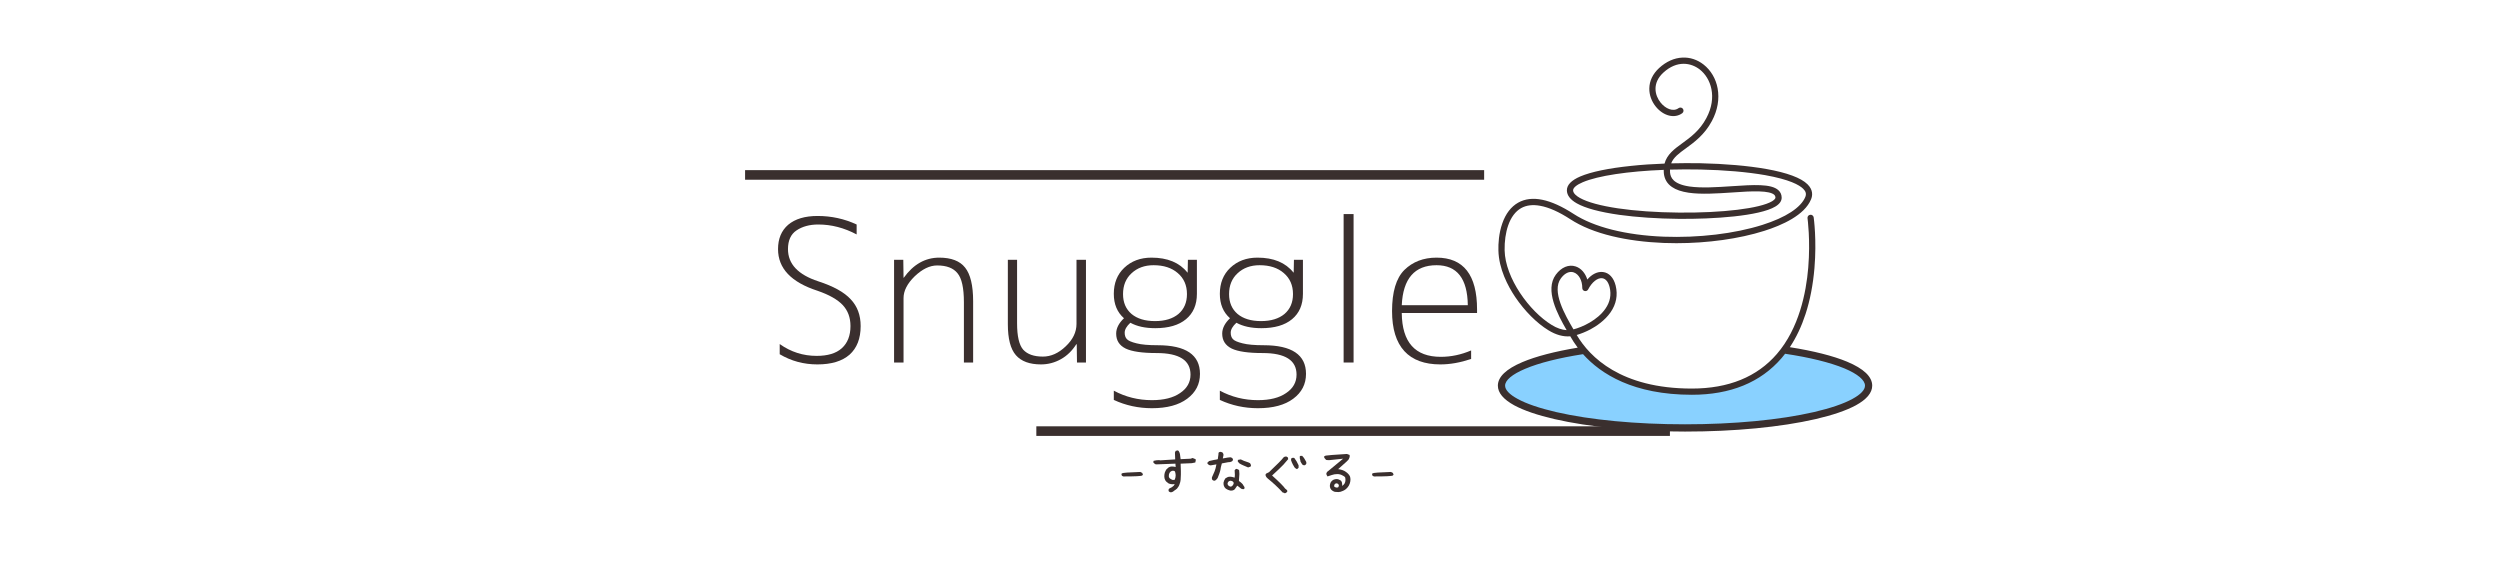
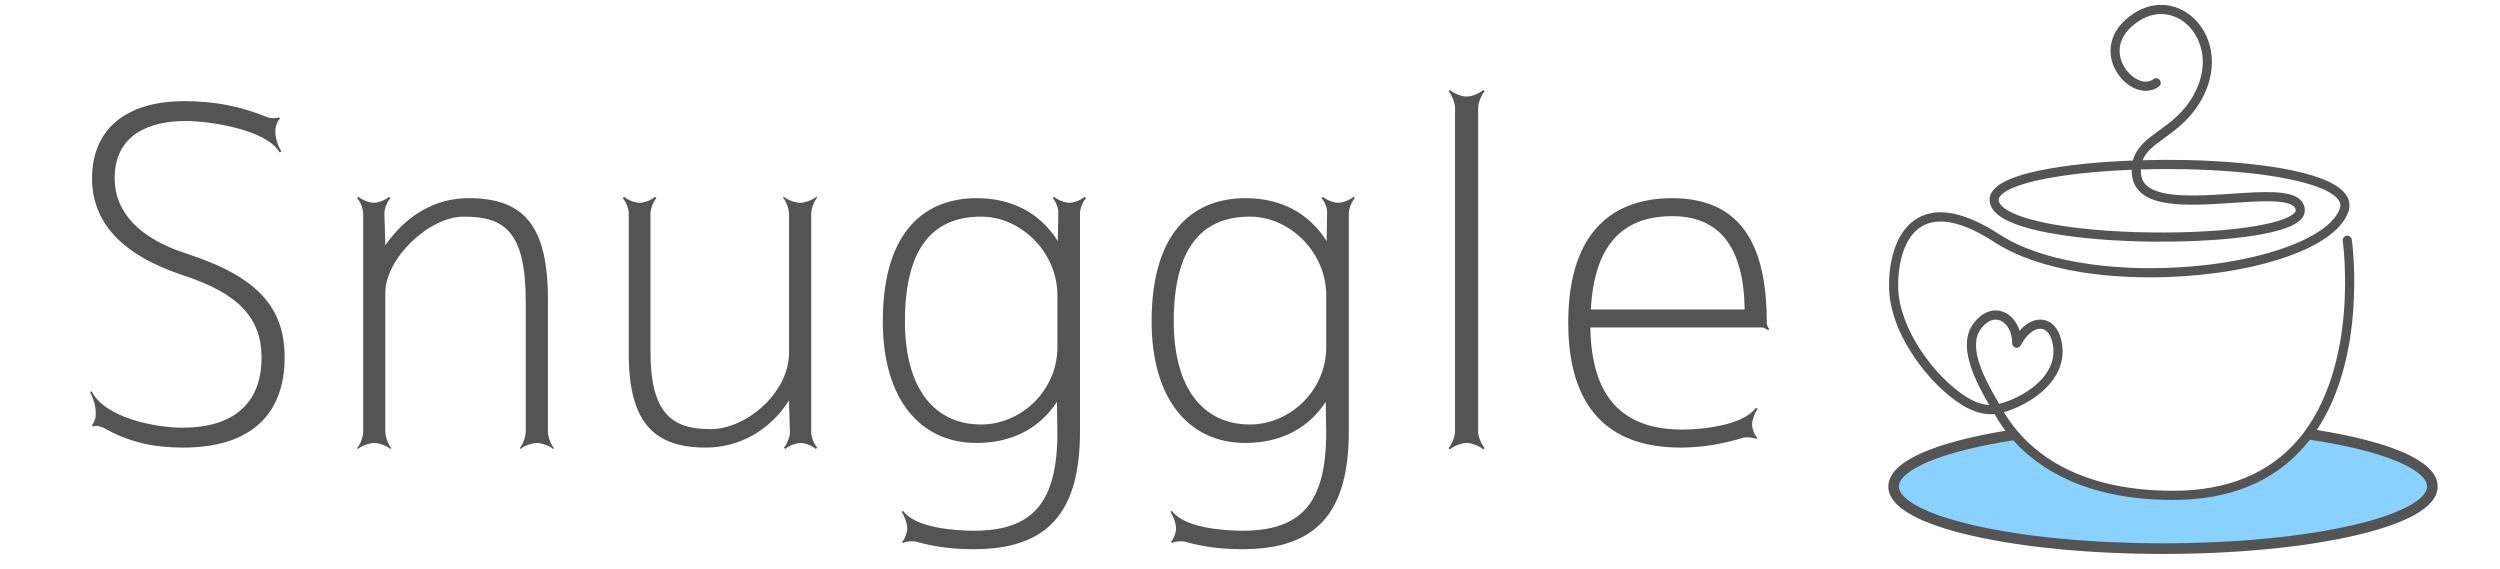
<svg xmlns="http://www.w3.org/2000/svg" width="220" zoomAndPan="magnify" viewBox="0 0 165 37.5" height="50" preserveAspectRatio="xMidYMid meet" version="1.0">
  <defs>
    <g />
    <clipPath id="id1">
-       <path d="M 99 23 L 123.566 23 L 123.566 28.48 L 99 28.48 Z M 99 23 " clip-rule="nonzero" />
+       <path d="M 124.625 28 L 160.891 28 L 160.891 36.559 L 124.625 36.559 Z M 124.625 28 " clip-rule="nonzero" />
    </clipPath>
    <clipPath id="id2">
-       <path d="M 98.859 3.777 L 123.566 3.777 L 123.566 28.48 L 98.859 28.48 Z M 98.859 3.777 " clip-rule="nonzero" />
+       <path d="M 124.625 0.289 L 160.891 0.289 L 160.891 36.559 L 124.625 36.559 Z M 124.625 0.289 " clip-rule="nonzero" />
    </clipPath>
  </defs>
-   <path stroke-linecap="butt" transform="matrix(0.634739, -0.000000000000000081, 0.000000000000000081, 0.633451, 49.17551, 11.54506)" fill="none" stroke-linejoin="miter" d="M 0 0.003 L 76.847 0.003 " stroke="#3a2f2e" stroke-width="1" stroke-opacity="1" stroke-miterlimit="4" />
-   <g clip-path="url(#id1)">
-     <path fill="#89d1ff" d="M 118.656 27.656 C 116.602 28.023 114.02 28.246 111.211 28.246 C 104.523 28.246 99.098 26.996 99.098 25.453 C 99.098 24.48 101.258 23.625 104.535 23.125 C 105.742 24.535 107.914 25.852 111.664 25.852 C 114.68 25.852 116.57 24.688 117.746 23.102 C 121.102 23.598 123.328 24.465 123.328 25.453 C 123.328 26.348 121.5 27.145 118.656 27.656 Z M 118.656 27.656 " fill-opacity="1" fill-rule="nonzero" />
-   </g>
-   <g clip-path="url(#id2)">
-     <path fill="#3a2f2e" d="M 121.906 23.871 C 120.988 23.488 119.688 23.16 118.129 22.914 C 118.555 22.273 118.902 21.539 119.168 20.723 C 119.465 19.812 119.66 18.793 119.754 17.695 C 119.91 15.836 119.711 14.41 119.703 14.348 C 119.688 14.238 119.582 14.156 119.469 14.176 C 119.355 14.191 119.277 14.297 119.297 14.41 C 119.297 14.422 119.496 15.848 119.344 17.664 C 119.207 19.328 118.734 21.672 117.273 23.363 C 115.969 24.875 114.082 25.645 111.664 25.645 C 106.965 25.645 104.922 23.551 104.078 22.133 C 104.07 22.125 104.066 22.117 104.062 22.109 C 104.344 22.027 104.664 21.898 104.961 21.742 C 105.363 21.527 105.918 21.156 106.297 20.613 C 106.676 20.066 106.785 19.473 106.633 18.848 C 106.504 18.328 106.199 18 105.797 17.953 C 105.438 17.91 105.066 18.094 104.762 18.449 C 104.633 18.031 104.359 17.707 103.996 17.586 C 103.539 17.434 103.047 17.637 102.684 18.129 C 101.941 19.141 102.789 20.734 103.398 21.789 C 103.09 21.773 102.75 21.656 102.41 21.445 C 100.941 20.547 99.344 18.352 99.305 16.52 C 99.293 15.93 99.375 15.348 99.539 14.879 C 99.727 14.336 100.02 13.949 100.398 13.734 C 100.742 13.543 101.164 13.492 101.648 13.582 C 102.223 13.684 102.895 13.984 103.641 14.469 C 104.371 14.945 105.301 15.324 106.41 15.59 C 107.43 15.836 108.566 15.984 109.793 16.035 C 110.074 16.043 110.359 16.051 110.641 16.051 C 112.707 16.051 114.781 15.762 116.438 15.238 C 117.613 14.867 119.105 14.203 119.531 13.152 C 119.633 12.906 119.672 12.535 119.297 12.164 C 118.867 11.738 117.949 11.398 116.57 11.152 C 115.367 10.941 113.863 10.809 112.219 10.773 C 111.578 10.762 110.934 10.766 110.297 10.781 C 110.453 10.383 110.816 10.117 111.27 9.789 C 111.816 9.391 112.5 8.895 112.984 7.988 C 113.363 7.281 113.492 6.535 113.363 5.832 C 113.246 5.191 112.914 4.633 112.434 4.258 C 112.023 3.938 111.539 3.777 111.039 3.801 C 110.5 3.824 109.969 4.062 109.504 4.488 C 109.086 4.875 108.859 5.34 108.855 5.84 C 108.848 6.262 109 6.688 109.285 7.039 C 109.789 7.66 110.523 7.84 111.027 7.473 C 111.117 7.406 111.141 7.277 111.074 7.184 C 111.008 7.09 110.879 7.07 110.785 7.137 C 110.418 7.406 109.914 7.16 109.605 6.777 C 109.215 6.297 109.027 5.488 109.781 4.793 C 110.688 3.961 111.613 4.141 112.184 4.586 C 112.914 5.156 113.363 6.406 112.621 7.793 C 112.184 8.617 111.57 9.062 111.031 9.453 C 110.516 9.828 110.02 10.188 109.859 10.797 C 109.086 10.824 108.336 10.875 107.648 10.949 C 106.164 11.102 105.008 11.344 104.301 11.645 C 103.711 11.898 103.41 12.207 103.414 12.566 C 103.418 12.891 103.641 13.18 104.07 13.422 C 104.637 13.742 105.582 13.996 106.875 14.18 C 108.023 14.34 109.383 14.43 110.805 14.445 C 113.082 14.465 116.113 14.266 117.172 13.633 C 117.453 13.465 117.594 13.266 117.59 13.039 C 117.586 12.844 117.516 12.68 117.375 12.555 C 116.906 12.117 115.703 12.195 114.309 12.289 C 113.32 12.355 112.301 12.422 111.508 12.309 C 110.418 12.148 110.254 11.707 110.223 11.387 C 110.219 11.32 110.215 11.258 110.219 11.195 C 110.863 11.176 111.535 11.176 112.211 11.188 C 113.836 11.223 115.316 11.352 116.5 11.559 C 118.113 11.848 118.754 12.207 119.012 12.461 C 119.188 12.633 119.23 12.801 119.152 12.996 C 118.867 13.699 117.859 14.355 116.316 14.844 C 114.477 15.426 112.105 15.707 109.812 15.621 C 107.312 15.523 105.199 14.992 103.863 14.121 C 102.328 13.125 101.098 12.871 100.199 13.375 C 99.73 13.641 99.375 14.102 99.152 14.742 C 98.922 15.398 98.883 16.074 98.895 16.527 C 98.922 17.746 99.516 18.875 100.008 19.609 C 100.629 20.527 101.426 21.328 102.195 21.797 C 102.688 22.102 103.184 22.238 103.637 22.195 C 103.77 22.426 103.93 22.684 104.129 22.945 C 102.629 23.195 101.371 23.52 100.48 23.898 C 99.406 24.352 98.859 24.875 98.859 25.453 C 98.859 25.922 99.223 26.359 99.938 26.75 C 100.566 27.09 101.461 27.398 102.594 27.66 C 104.898 28.191 107.961 28.484 111.215 28.484 C 114.465 28.484 117.527 28.191 119.832 27.66 C 120.965 27.398 121.859 27.09 122.488 26.75 C 123.203 26.359 123.566 25.922 123.566 25.453 C 123.566 24.863 123.008 24.332 121.906 23.871 Z M 110.348 12.34 C 110.617 12.527 110.977 12.648 111.449 12.719 C 112.285 12.84 113.328 12.77 114.336 12.703 C 114.988 12.656 115.605 12.617 116.109 12.633 C 116.621 12.648 116.953 12.723 117.098 12.855 C 117.152 12.906 117.176 12.965 117.18 13.043 C 117.18 13.109 117.098 13.195 116.961 13.281 C 116.164 13.758 113.691 14.059 110.809 14.031 C 107.785 14.004 105.281 13.633 104.27 13.062 C 104.07 12.949 103.828 12.77 103.824 12.562 C 103.824 12.395 104.055 12.199 104.461 12.027 C 105.461 11.598 107.465 11.301 109.805 11.211 C 109.805 11.277 109.809 11.348 109.812 11.422 C 109.848 11.809 110.027 12.121 110.348 12.34 Z M 103.016 18.375 C 103.219 18.098 103.457 17.949 103.691 17.949 C 103.75 17.949 103.809 17.957 103.863 17.977 C 104.203 18.09 104.434 18.516 104.43 19.008 C 104.43 19.102 104.492 19.188 104.586 19.207 C 104.676 19.23 104.773 19.188 104.816 19.105 C 105.07 18.617 105.438 18.324 105.746 18.363 C 105.973 18.391 106.145 18.598 106.234 18.949 C 106.359 19.453 106.266 19.934 105.957 20.375 C 105.438 21.129 104.43 21.594 103.848 21.738 C 103.285 20.777 102.395 19.223 103.016 18.375 Z M 122.262 26.328 C 121.672 26.652 120.816 26.941 119.727 27.195 C 117.453 27.719 114.43 28.004 111.211 28.004 C 107.992 28.004 104.969 27.719 102.699 27.195 C 101.609 26.941 100.754 26.652 100.164 26.328 C 99.621 26.035 99.336 25.73 99.336 25.453 C 99.336 25.094 99.809 24.699 100.664 24.34 C 101.574 23.953 102.895 23.621 104.48 23.375 C 105.656 24.688 107.809 26.055 111.664 26.055 C 114.207 26.055 116.199 25.242 117.586 23.633 C 117.664 23.539 117.742 23.445 117.816 23.348 C 119.441 23.59 120.793 23.926 121.727 24.312 C 122.605 24.68 123.09 25.086 123.09 25.453 C 123.09 25.73 122.805 26.035 122.262 26.328 Z M 122.262 26.328 " fill-opacity="1" fill-rule="nonzero" />
-   </g>
-   <path stroke-linecap="butt" transform="matrix(0.637223, 0, 0, 0.633451, 68.39819, 28.4539)" fill="none" stroke-linejoin="miter" d="M 0 -0.001 L 65.623 -0.001 " stroke="#3a2f2e" stroke-width="1" stroke-opacity="1" stroke-miterlimit="4" />
-   <g fill="#3a2f2e" fill-opacity="1">
-     <g transform="translate(50.52243, 23.92597)">
+   <g fill="#545454" fill-opacity="1">
+     <g transform="translate(4.152821, 29.2352)">
      <g>
-         <path d="M 3.438 -9.672 C 4.352 -9.672 5.211 -9.484 6.016 -9.109 L 6.016 -8.453 C 5.191 -8.891 4.348 -9.109 3.484 -9.109 C 2.91 -9.109 2.43 -8.977 2.047 -8.719 C 1.672 -8.469 1.484 -8.055 1.484 -7.484 C 1.484 -6.504 2.148 -5.797 3.484 -5.359 C 4.484 -5.035 5.195 -4.641 5.625 -4.172 C 6.062 -3.711 6.281 -3.125 6.281 -2.406 C 6.281 -1.582 6.035 -0.953 5.547 -0.516 C 5.055 -0.086 4.348 0.125 3.422 0.125 C 2.523 0.125 1.695 -0.098 0.938 -0.547 L 0.938 -1.219 C 1.676 -0.695 2.488 -0.438 3.375 -0.438 C 4.102 -0.438 4.656 -0.602 5.031 -0.938 C 5.414 -1.281 5.609 -1.77 5.609 -2.406 C 5.609 -2.969 5.438 -3.43 5.094 -3.797 C 4.75 -4.16 4.195 -4.473 3.438 -4.734 C 1.695 -5.297 0.828 -6.211 0.828 -7.484 C 0.828 -8.172 1.051 -8.707 1.5 -9.094 C 1.957 -9.477 2.602 -9.672 3.438 -9.672 Z M 3.438 -9.672 " />
+         <path d="M 8.02 -22.559 C 4.117 -22.559 1.922 -20.668 1.922 -17.469 C 1.922 -14.543 3.902 -12.379 8.02 -11.035 C 11.613 -9.848 13.109 -8.23 13.109 -5.641 C 13.109 -2.621 11.281 -1.008 7.867 -1.008 C 6.129 -1.008 2.773 -1.645 1.891 -3.414 L 1.797 -3.352 C 1.949 -3.047 2.164 -2.5 2.164 -2.074 L 2.164 -1.797 C 2.164 -1.617 2.012 -1.25 1.922 -1.188 L 1.98 -1.066 C 2.012 -1.098 2.105 -1.129 2.164 -1.129 C 2.316 -1.129 2.531 -1.066 2.621 -1.035 C 4.27 -0.09 5.852 0.305 7.957 0.305 C 12.285 0.305 14.633 -1.797 14.633 -5.641 C 14.633 -8.934 12.863 -10.977 8.141 -12.5 C 5.031 -13.504 3.414 -15.242 3.414 -17.469 C 3.414 -20.395 5.762 -21.25 8.109 -21.25 C 9.633 -21.25 13.445 -20.699 14.297 -19.176 L 14.418 -19.238 C 14.238 -19.512 14.023 -20.059 14.023 -20.488 L 14.023 -20.668 C 14.023 -20.883 14.176 -21.309 14.328 -21.402 L 14.266 -21.492 C 14.207 -21.461 14.055 -21.434 13.902 -21.434 C 13.75 -21.434 13.598 -21.461 13.504 -21.492 C 11.738 -22.223 10 -22.559 8.02 -22.559 Z M 8.02 -22.559 " />
      </g>
    </g>
  </g>
-   <g fill="#3a2f2e" fill-opacity="1">
-     <g transform="translate(57.99267, 23.92597)">
+   <g fill="#545454" fill-opacity="1">
+     <g transform="translate(21.59001, 29.2352)">
      <g>
-         <path d="M 1.625 -6.781 L 1.641 -5.594 L 1.656 -5.594 C 2.289 -6.477 3.07 -6.922 4 -6.922 C 4.789 -6.922 5.359 -6.703 5.703 -6.266 C 6.055 -5.828 6.234 -5.086 6.234 -4.047 L 6.234 0 L 5.625 0 L 5.625 -3.984 C 5.625 -4.922 5.484 -5.555 5.203 -5.891 C 4.93 -6.234 4.484 -6.406 3.859 -6.406 C 3.367 -6.406 2.875 -6.164 2.375 -5.688 C 1.883 -5.207 1.641 -4.727 1.641 -4.25 L 1.641 0 L 1.016 0 L 1.016 -6.781 Z M 1.625 -6.781 " />
+         <path d="M 3.078 -15.852 C 2.742 -15.852 2.258 -16.066 2.074 -16.25 L 1.98 -16.156 C 2.164 -15.977 2.379 -15.488 2.379 -15.152 L 2.379 -0.73 C 2.379 -0.395 2.164 0.152 1.98 0.336 L 2.043 0.395 C 2.227 0.215 2.773 0 3.109 0 C 3.445 0 3.992 0.215 4.176 0.395 L 4.238 0.336 C 4.055 0.152 3.84 -0.395 3.84 -0.73 L 3.84 -9.906 C 3.84 -12.164 6.707 -14.938 9.023 -14.938 C 11.738 -14.938 13.109 -13.934 13.109 -9.297 L 13.109 -0.73 C 13.109 -0.395 12.895 0.152 12.711 0.336 L 12.773 0.395 C 12.957 0.215 13.504 0 13.84 0 C 14.176 0 14.727 0.215 14.906 0.395 L 14.969 0.336 C 14.785 0.152 14.574 -0.395 14.574 -0.73 L 14.574 -9.449 C 14.574 -14.391 12.957 -16.156 9.328 -16.156 C 7.195 -16.156 5.273 -15.09 3.84 -13.047 L 3.781 -15.152 C 3.781 -15.488 3.992 -15.977 4.176 -16.156 L 4.086 -16.25 C 3.902 -16.066 3.414 -15.852 3.078 -15.852 Z M 3.078 -15.852 " />
      </g>
    </g>
  </g>
-   <g fill="#3a2f2e" fill-opacity="1">
-     <g transform="translate(65.56494, 23.92597)">
+   <g fill="#545454" fill-opacity="1">
+     <g transform="translate(39.27108, 29.2352)">
      <g>
-         <path d="M 5.484 -6.781 L 6.109 -6.781 L 6.109 0 L 5.516 0 L 5.5 -1.203 L 5.469 -1.203 C 5.195 -0.773 4.859 -0.445 4.453 -0.219 C 4.047 0.008 3.609 0.125 3.141 0.125 C 2.391 0.125 1.836 -0.078 1.484 -0.484 C 1.129 -0.891 0.953 -1.57 0.953 -2.531 L 0.953 -6.781 L 1.562 -6.781 L 1.562 -2.594 C 1.562 -1.738 1.695 -1.156 1.969 -0.844 C 2.25 -0.539 2.68 -0.391 3.266 -0.391 C 3.797 -0.391 4.297 -0.613 4.766 -1.062 C 5.242 -1.508 5.484 -2.004 5.484 -2.547 Z M 5.484 -6.781 " />
+         <path d="M 12.805 -5.945 C 12.805 -3.352 10.031 -0.914 7.621 -0.914 C 5.152 -0.914 3.66 -1.859 3.66 -6.035 L 3.66 -15.152 C 3.66 -15.488 3.871 -15.977 4.055 -16.156 L 3.965 -16.25 C 3.781 -16.066 3.293 -15.852 2.957 -15.852 C 2.59 -15.852 2.105 -16.066 1.922 -16.25 L 1.828 -16.156 C 2.012 -15.977 2.227 -15.488 2.227 -15.152 L 2.227 -5.883 C 2.227 -1.34 3.902 0.305 7.316 0.305 C 9.48 0.305 11.523 -0.793 12.805 -2.805 L 12.863 -0.703 C 12.863 -0.367 12.652 0.121 12.469 0.305 L 12.559 0.395 C 12.742 0.215 13.23 0 13.566 0 C 13.902 0 14.391 0.215 14.574 0.395 L 14.664 0.305 C 14.48 0.121 14.266 -0.367 14.266 -0.703 L 14.266 -15.121 C 14.266 -15.457 14.48 -16.004 14.664 -16.188 L 14.602 -16.25 C 14.418 -16.066 13.871 -15.852 13.535 -15.852 C 13.199 -15.852 12.652 -16.066 12.469 -16.25 L 12.406 -16.188 C 12.59 -16.004 12.805 -15.457 12.805 -15.121 Z M 12.805 -5.945 " />
      </g>
    </g>
  </g>
-   <g fill="#3a2f2e" fill-opacity="1">
-     <g transform="translate(73.07345, 23.92597)">
+   <g fill="#545454" fill-opacity="1">
+     <g transform="translate(56.79973, 29.2352)">
      <g>
-         <path d="M 2.953 2.484 C 3.742 2.484 4.363 2.328 4.812 2.016 C 5.27 1.711 5.5 1.305 5.5 0.797 C 5.5 -0.148 4.754 -0.625 3.266 -0.625 C 2.316 -0.625 1.633 -0.723 1.219 -0.922 C 0.801 -1.129 0.594 -1.457 0.594 -1.906 C 0.594 -2.258 0.766 -2.598 1.109 -2.922 C 0.66 -3.316 0.438 -3.852 0.438 -4.531 C 0.438 -5.238 0.664 -5.812 1.125 -6.25 C 1.594 -6.695 2.191 -6.922 2.922 -6.922 C 3.984 -6.922 4.773 -6.594 5.297 -5.938 L 5.312 -5.938 L 5.328 -6.781 L 5.922 -6.781 L 5.922 -4.531 C 5.922 -3.812 5.68 -3.254 5.203 -2.859 C 4.723 -2.461 4.047 -2.266 3.172 -2.266 C 2.516 -2.266 1.969 -2.383 1.531 -2.625 C 1.281 -2.395 1.156 -2.176 1.156 -1.969 C 1.156 -1.789 1.203 -1.648 1.297 -1.547 C 1.391 -1.441 1.602 -1.348 1.938 -1.266 C 2.27 -1.18 2.734 -1.141 3.328 -1.141 C 5.191 -1.141 6.125 -0.508 6.125 0.75 C 6.125 1.426 5.844 1.973 5.281 2.391 C 4.727 2.805 3.953 3.016 2.953 3.016 C 2.055 3.016 1.219 2.832 0.438 2.469 L 0.438 1.859 C 1.207 2.273 2.047 2.484 2.953 2.484 Z M 1.047 -4.516 C 1.047 -3.961 1.234 -3.523 1.609 -3.203 C 1.984 -2.891 2.5 -2.734 3.156 -2.734 C 3.812 -2.734 4.328 -2.891 4.703 -3.203 C 5.078 -3.523 5.266 -3.961 5.266 -4.516 C 5.266 -5.098 5.062 -5.562 4.656 -5.906 C 4.258 -6.25 3.727 -6.422 3.062 -6.422 C 2.469 -6.422 1.984 -6.242 1.609 -5.891 C 1.234 -5.547 1.047 -5.086 1.047 -4.516 Z M 1.047 -4.516 " />
+         <path d="M 13.781 -15.852 C 13.445 -15.852 12.957 -16.066 12.773 -16.25 L 12.684 -16.156 C 12.863 -15.977 13.078 -15.488 13.047 -15.152 L 13.016 -13.324 C 11.859 -15.152 10.031 -16.156 7.652 -16.156 C 4.48 -16.156 1.465 -14.238 1.465 -8.02 C 1.465 -2.926 3.902 0 7.652 0 C 10 0 11.828 -0.977 12.957 -2.715 L 12.988 -0.703 C 12.988 3.934 11.371 5.793 7.469 5.793 C 6.25 5.793 3.598 5.609 2.805 4.48 L 2.715 4.543 C 2.867 4.785 3.078 5.273 3.078 5.641 L 3.078 5.672 C 3.078 5.914 2.895 6.402 2.742 6.523 L 2.805 6.617 C 2.895 6.523 3.172 6.492 3.383 6.492 C 3.508 6.492 3.598 6.492 3.688 6.523 C 4.879 6.859 6.098 7.012 7.469 7.012 C 12.316 7.012 14.48 4.633 14.48 -0.762 L 14.48 -15.152 C 14.48 -15.488 14.695 -15.977 14.879 -16.156 L 14.785 -16.25 C 14.602 -16.066 14.113 -15.852 13.781 -15.852 Z M 2.926 -8.02 C 2.926 -12.684 4.633 -14.938 7.957 -14.938 C 10.578 -14.938 12.988 -12.59 12.988 -9.754 L 12.988 -6.312 C 12.988 -3.445 10.578 -1.219 7.957 -1.219 C 4.848 -1.219 2.926 -3.629 2.926 -8.02 Z M 2.926 -8.02 " />
      </g>
    </g>
  </g>
-   <g fill="#3a2f2e" fill-opacity="1">
-     <g transform="translate(80.07178, 23.92597)">
+   <g fill="#545454" fill-opacity="1">
+     <g transform="translate(74.54176, 29.2352)">
      <g>
-         <path d="M 2.953 2.484 C 3.742 2.484 4.363 2.328 4.812 2.016 C 5.27 1.711 5.5 1.305 5.5 0.797 C 5.5 -0.148 4.754 -0.625 3.266 -0.625 C 2.316 -0.625 1.633 -0.723 1.219 -0.922 C 0.801 -1.129 0.594 -1.457 0.594 -1.906 C 0.594 -2.258 0.766 -2.598 1.109 -2.922 C 0.66 -3.316 0.438 -3.852 0.438 -4.531 C 0.438 -5.238 0.664 -5.812 1.125 -6.25 C 1.594 -6.695 2.191 -6.922 2.922 -6.922 C 3.984 -6.922 4.773 -6.594 5.297 -5.938 L 5.312 -5.938 L 5.328 -6.781 L 5.922 -6.781 L 5.922 -4.531 C 5.922 -3.812 5.68 -3.254 5.203 -2.859 C 4.723 -2.461 4.047 -2.266 3.172 -2.266 C 2.516 -2.266 1.969 -2.383 1.531 -2.625 C 1.281 -2.395 1.156 -2.176 1.156 -1.969 C 1.156 -1.789 1.203 -1.648 1.297 -1.547 C 1.391 -1.441 1.602 -1.348 1.938 -1.266 C 2.27 -1.18 2.734 -1.141 3.328 -1.141 C 5.191 -1.141 6.125 -0.508 6.125 0.75 C 6.125 1.426 5.844 1.973 5.281 2.391 C 4.727 2.805 3.953 3.016 2.953 3.016 C 2.055 3.016 1.219 2.832 0.438 2.469 L 0.438 1.859 C 1.207 2.273 2.047 2.484 2.953 2.484 Z M 1.047 -4.516 C 1.047 -3.961 1.234 -3.523 1.609 -3.203 C 1.984 -2.891 2.5 -2.734 3.156 -2.734 C 3.812 -2.734 4.328 -2.891 4.703 -3.203 C 5.078 -3.523 5.266 -3.961 5.266 -4.516 C 5.266 -5.098 5.062 -5.562 4.656 -5.906 C 4.258 -6.25 3.727 -6.422 3.062 -6.422 C 2.469 -6.422 1.984 -6.242 1.609 -5.891 C 1.234 -5.547 1.047 -5.086 1.047 -4.516 Z M 1.047 -4.516 " />
+         <path d="M 13.781 -15.852 C 13.445 -15.852 12.957 -16.066 12.773 -16.25 L 12.684 -16.156 C 12.863 -15.977 13.078 -15.488 13.047 -15.152 L 13.016 -13.324 C 11.859 -15.152 10.031 -16.156 7.652 -16.156 C 4.48 -16.156 1.465 -14.238 1.465 -8.02 C 1.465 -2.926 3.902 0 7.652 0 C 10 0 11.828 -0.977 12.957 -2.715 L 12.988 -0.703 C 12.988 3.934 11.371 5.793 7.469 5.793 C 6.25 5.793 3.598 5.609 2.805 4.48 L 2.715 4.543 C 2.867 4.785 3.078 5.273 3.078 5.641 L 3.078 5.672 C 3.078 5.914 2.895 6.402 2.742 6.523 L 2.805 6.617 C 2.895 6.523 3.172 6.492 3.383 6.492 C 3.508 6.492 3.598 6.492 3.688 6.523 C 4.879 6.859 6.098 7.012 7.469 7.012 C 12.316 7.012 14.48 4.633 14.48 -0.762 L 14.48 -15.152 C 14.48 -15.488 14.695 -15.977 14.879 -16.156 L 14.785 -16.25 C 14.602 -16.066 14.113 -15.852 13.781 -15.852 Z M 2.926 -8.02 C 2.926 -12.684 4.633 -14.938 7.957 -14.938 C 10.578 -14.938 12.988 -12.59 12.988 -9.754 L 12.988 -6.312 C 12.988 -3.445 10.578 -1.219 7.957 -1.219 C 4.848 -1.219 2.926 -3.629 2.926 -8.02 Z M 2.926 -8.02 " />
      </g>
    </g>
  </g>
-   <g fill="#3a2f2e" fill-opacity="1">
-     <g transform="translate(87.0701, 23.92597)">
+   <g fill="#545454" fill-opacity="1">
+     <g transform="translate(92.2838, 29.2352)">
      <g>
-         <path d="M 1.609 0 L 1.609 -9.797 L 2.266 -9.797 L 2.266 0 Z M 1.609 0 " />
+         <path d="M 4.512 0 C 4.879 0 5.426 0.242 5.609 0.426 L 5.699 0.336 C 5.52 0.152 5.273 -0.395 5.273 -0.762 L 5.273 -22.102 C 5.273 -22.469 5.52 -23.016 5.699 -23.199 L 5.609 -23.293 C 5.426 -23.109 4.879 -22.863 4.512 -22.863 C 4.145 -22.863 3.598 -23.109 3.414 -23.293 L 3.324 -23.199 C 3.508 -23.016 3.75 -22.469 3.75 -22.102 L 3.75 -0.762 C 3.75 -0.395 3.508 0.152 3.324 0.336 L 3.414 0.426 C 3.598 0.242 4.145 0 4.512 0 Z M 4.512 0 " />
      </g>
    </g>
  </g>
-   <g fill="#3a2f2e" fill-opacity="1">
-     <g transform="translate(91.31349, 23.92597)">
+   <g fill="#545454" fill-opacity="1">
+     <g transform="translate(102.1914, 29.2352)">
      <g>
-         <path d="M 1.203 -3.266 C 1.223 -1.336 2.082 -0.375 3.781 -0.375 C 4.457 -0.375 5.125 -0.516 5.781 -0.797 L 5.781 -0.234 C 5.07 0.004 4.395 0.125 3.75 0.125 C 2.707 0.125 1.914 -0.164 1.375 -0.75 C 0.832 -1.344 0.562 -2.223 0.562 -3.391 C 0.562 -4.66 0.832 -5.566 1.375 -6.109 C 1.926 -6.648 2.633 -6.922 3.5 -6.922 C 5.281 -6.922 6.172 -5.781 6.172 -3.5 L 6.172 -3.266 Z M 1.203 -3.781 L 5.562 -3.781 C 5.539 -5.539 4.852 -6.422 3.5 -6.422 C 2.051 -6.422 1.285 -5.539 1.203 -3.781 Z M 1.203 -3.781 " />
+         <path d="M 14.113 -7.621 C 14.238 -7.621 14.418 -7.5 14.512 -7.438 L 14.574 -7.531 C 14.512 -7.59 14.418 -7.773 14.418 -7.895 C 14.418 -12.254 13.262 -16.156 8.172 -16.156 C 4.602 -16.156 1.312 -14.297 1.312 -7.926 C 1.312 -2.438 3.871 0.305 8.719 0.305 C 10.121 0.305 11.402 0.09 12.836 -0.336 C 12.926 -0.367 13.016 -0.367 13.141 -0.367 C 13.352 -0.367 13.629 -0.336 13.719 -0.242 L 13.781 -0.367 C 13.629 -0.457 13.445 -0.945 13.445 -1.188 L 13.445 -1.219 C 13.445 -1.555 13.656 -2.012 13.809 -2.258 L 13.688 -2.316 C 12.863 -1.16 10.152 -0.883 8.84 -0.883 C 4.879 -0.883 2.836 -3.047 2.773 -7.621 Z M 2.805 -8.809 C 3.02 -12.957 4.816 -14.969 8.172 -14.969 C 11.281 -14.969 12.895 -12.957 12.957 -8.809 Z M 2.805 -8.809 " />
      </g>
    </g>
  </g>
-   <g fill="#3a2f2e" fill-opacity="1">
-     <g transform="translate(73.90303, 32.27368)">
-       <g>
-         <path d="M 0.141 -0.875 L 0.109 -0.984 L 0.141 -1.031 C 0.191 -1.07 0.598 -1.102 1.359 -1.125 L 1.484 -1.062 L 1.531 -0.953 L 1.484 -0.891 C 1.422 -0.848 1.004 -0.828 0.234 -0.828 Z M 0.141 -0.875 " />
-       </g>
-     </g>
+   <g clip-path="url(#id1)">
+     <path fill="#89d1ff" d="M 153.684 35.344 C 150.668 35.887 146.875 36.207 142.758 36.207 C 132.938 36.207 124.977 34.375 124.977 32.109 C 124.977 30.684 128.148 29.426 132.957 28.691 C 134.727 30.762 137.918 32.691 143.422 32.691 C 147.848 32.691 150.621 30.984 152.348 28.66 C 157.273 29.387 160.539 30.66 160.539 32.109 C 160.539 33.426 157.855 34.594 153.684 35.344 Z M 153.684 35.344 " fill-opacity="1" fill-rule="nonzero" />
  </g>
-   <g fill="#3a2f2e" fill-opacity="1">
-     <g transform="translate(75.93773, 32.27368)">
-       <g>
-         <path d="M 1.188 0.109 C 1.176 0.035 1.203 -0.016 1.266 -0.047 C 1.367 -0.086 1.457 -0.145 1.531 -0.219 L 1.594 -0.328 C 1.551 -0.316 1.508 -0.312 1.469 -0.312 C 1.375 -0.312 1.285 -0.328 1.203 -0.359 C 1.098 -0.422 1.02 -0.492 0.969 -0.578 C 0.926 -0.66 0.906 -0.742 0.906 -0.828 C 0.906 -0.91 0.914 -0.992 0.938 -1.078 C 0.969 -1.16 1.004 -1.234 1.047 -1.297 C 1.098 -1.348 1.145 -1.391 1.188 -1.422 C 1.238 -1.453 1.297 -1.473 1.359 -1.484 C 1.379 -1.484 1.406 -1.484 1.438 -1.484 C 1.5 -1.484 1.57 -1.473 1.656 -1.453 L 1.641 -1.672 C 0.891 -1.641 0.473 -1.625 0.391 -1.625 C 0.328 -1.625 0.273 -1.648 0.234 -1.703 L 0.188 -1.734 L 0.188 -1.828 L 0.203 -1.859 C 0.316 -1.891 0.438 -1.906 0.562 -1.906 L 0.641 -1.891 L 1.625 -1.953 L 1.609 -2.406 L 1.656 -2.516 L 1.781 -2.547 C 1.812 -2.547 1.836 -2.531 1.859 -2.5 C 1.898 -2.438 1.926 -2.375 1.938 -2.312 L 1.984 -1.969 L 2.641 -2 L 2.781 -2.047 L 2.844 -2.016 L 2.969 -1.969 L 2.984 -1.906 L 2.953 -1.75 L 2.719 -1.703 L 1.984 -1.672 L 2 -1.188 C 2 -1.133 2 -1.055 2 -0.953 C 2 -0.828 1.992 -0.711 1.984 -0.609 C 1.973 -0.504 1.953 -0.414 1.922 -0.344 C 1.891 -0.227 1.832 -0.125 1.75 -0.031 C 1.695 0.02 1.633 0.066 1.562 0.109 C 1.488 0.18 1.41 0.219 1.328 0.219 C 1.234 0.195 1.188 0.16 1.188 0.109 Z M 1.594 -0.609 C 1.633 -0.703 1.656 -0.797 1.656 -0.891 C 1.656 -0.961 1.645 -1.035 1.625 -1.109 C 1.613 -1.172 1.57 -1.203 1.5 -1.203 C 1.477 -1.203 1.453 -1.203 1.422 -1.203 C 1.273 -1.148 1.203 -1.031 1.203 -0.844 C 1.203 -0.738 1.289 -0.656 1.469 -0.594 Z M 1.594 -0.609 " />
-       </g>
-     </g>
-   </g>
-   <g fill="#3a2f2e" fill-opacity="1">
-     <g transform="translate(79.56452, 32.27368)">
-       <g>
-         <path d="M 0.641 -0.562 C 0.629 -0.551 0.613 -0.547 0.594 -0.547 C 0.508 -0.547 0.453 -0.582 0.422 -0.656 L 0.422 -0.766 C 0.461 -0.867 0.52 -1 0.594 -1.156 C 0.645 -1.281 0.688 -1.438 0.719 -1.625 C 0.613 -1.602 0.492 -1.582 0.359 -1.562 C 0.266 -1.551 0.188 -1.594 0.125 -1.688 L 0.109 -1.719 L 0.234 -1.844 C 0.336 -1.863 0.453 -1.891 0.578 -1.922 C 0.66 -1.93 0.738 -1.945 0.812 -1.969 L 0.828 -2.109 C 0.848 -2.223 0.859 -2.316 0.859 -2.391 C 0.891 -2.43 0.93 -2.453 0.984 -2.453 C 1.047 -2.441 1.094 -2.426 1.125 -2.406 C 1.164 -2.352 1.188 -2.301 1.188 -2.25 L 1.141 -2.016 C 1.398 -2.066 1.566 -2.094 1.641 -2.094 L 1.734 -2.062 C 1.773 -2.039 1.801 -2.004 1.812 -1.953 C 1.812 -1.891 1.781 -1.844 1.719 -1.812 C 1.664 -1.781 1.586 -1.766 1.484 -1.766 L 1.078 -1.688 C 1.023 -1.5 0.992 -1.359 0.984 -1.266 C 0.961 -1.172 0.938 -1.082 0.906 -1 C 0.852 -0.863 0.816 -0.77 0.797 -0.719 L 0.703 -0.609 Z M 2.812 -1.422 C 2.688 -1.473 2.578 -1.52 2.484 -1.562 C 2.391 -1.602 2.301 -1.648 2.219 -1.703 L 2.125 -1.828 L 2.141 -1.922 C 2.242 -1.941 2.305 -1.953 2.328 -1.953 L 2.531 -1.859 L 2.844 -1.75 L 2.938 -1.703 C 2.977 -1.648 3 -1.598 3 -1.547 C 3 -1.492 2.961 -1.461 2.891 -1.453 Z M 1.188 -0.422 C 1.207 -0.523 1.25 -0.617 1.312 -0.703 C 1.363 -0.734 1.41 -0.758 1.453 -0.781 C 1.492 -0.801 1.551 -0.812 1.625 -0.812 C 1.664 -0.812 1.707 -0.805 1.75 -0.797 L 1.922 -0.75 C 1.93 -0.801 1.938 -0.859 1.938 -0.922 C 1.938 -0.984 1.93 -1.086 1.922 -1.234 C 1.961 -1.297 2.008 -1.328 2.062 -1.328 C 2.07 -1.328 2.082 -1.32 2.094 -1.312 L 2.172 -1.281 L 2.219 -1.234 L 2.234 -1.016 C 2.234 -1.004 2.234 -0.988 2.234 -0.969 C 2.234 -0.883 2.223 -0.738 2.203 -0.531 C 2.367 -0.414 2.469 -0.316 2.5 -0.234 L 2.562 -0.141 C 2.57 -0.117 2.578 -0.098 2.578 -0.078 C 2.578 -0.023 2.547 0.004 2.484 0.016 L 2.359 -0.016 C 2.285 -0.078 2.211 -0.133 2.141 -0.188 L 2.094 -0.219 L 1.984 -0.062 C 1.93 0.051 1.828 0.109 1.672 0.109 C 1.535 0.086 1.414 0.035 1.312 -0.047 C 1.219 -0.141 1.176 -0.266 1.188 -0.422 Z M 1.859 -0.391 C 1.859 -0.422 1.844 -0.453 1.812 -0.484 C 1.781 -0.516 1.727 -0.535 1.656 -0.547 C 1.539 -0.535 1.473 -0.473 1.453 -0.359 C 1.453 -0.266 1.516 -0.195 1.641 -0.156 C 1.711 -0.156 1.77 -0.191 1.812 -0.266 C 1.844 -0.305 1.859 -0.348 1.859 -0.391 Z M 1.859 -0.391 " />
-       </g>
-     </g>
-   </g>
-   <g fill="#3a2f2e" fill-opacity="1">
-     <g transform="translate(83.1913, 32.27368)">
-       <g>
-         <path d="M 2.781 -1.594 C 2.738 -1.645 2.691 -1.719 2.641 -1.812 L 2.625 -1.922 C 2.602 -1.961 2.594 -2.016 2.594 -2.078 C 2.594 -2.109 2.594 -2.133 2.594 -2.156 C 2.613 -2.188 2.664 -2.195 2.75 -2.188 C 2.812 -2.125 2.859 -2.066 2.891 -2.016 L 3.016 -1.797 C 3.023 -1.766 3.031 -1.738 3.031 -1.719 C 3.031 -1.676 3.016 -1.641 2.984 -1.609 C 2.953 -1.578 2.914 -1.562 2.875 -1.562 Z M 1.547 0.25 L 1.469 0.234 C 1.176 -0.086 0.848 -0.395 0.484 -0.688 L 0.391 -0.781 C 0.359 -0.832 0.336 -0.883 0.328 -0.938 L 0.375 -1.016 C 0.445 -1.047 0.508 -1.078 0.562 -1.109 C 1.113 -1.629 1.43 -1.953 1.516 -2.078 C 1.566 -2.129 1.633 -2.148 1.719 -2.141 L 1.812 -2.078 L 1.828 -1.969 C 1.617 -1.707 1.414 -1.488 1.219 -1.312 C 1 -1.113 0.848 -0.973 0.766 -0.891 C 1.254 -0.453 1.539 -0.164 1.625 -0.031 L 1.703 0.031 L 1.766 0.094 L 1.766 0.188 C 1.703 0.25 1.645 0.281 1.594 0.281 Z M 2.25 -1.422 L 2.141 -1.609 C 2.086 -1.711 2.047 -1.812 2.016 -1.906 L 2.031 -2.016 C 2.07 -2.047 2.113 -2.062 2.156 -2.062 C 2.164 -2.062 2.191 -2.055 2.234 -2.047 C 2.348 -1.898 2.441 -1.738 2.516 -1.562 C 2.516 -1.539 2.516 -1.516 2.516 -1.484 C 2.516 -1.461 2.516 -1.438 2.516 -1.406 C 2.484 -1.363 2.445 -1.332 2.406 -1.312 C 2.352 -1.332 2.301 -1.367 2.25 -1.422 Z M 2.25 -1.422 " />
-       </g>
-     </g>
-   </g>
-   <g fill="#3a2f2e" fill-opacity="1">
-     <g transform="translate(86.81809, 32.27368)">
-       <g>
-         <path d="M 0.953 -0.219 C 0.953 -0.289 0.973 -0.367 1.016 -0.453 C 1.066 -0.523 1.125 -0.578 1.188 -0.609 C 1.258 -0.641 1.332 -0.656 1.406 -0.656 C 1.469 -0.656 1.523 -0.641 1.578 -0.609 C 1.629 -0.586 1.672 -0.562 1.703 -0.531 C 1.742 -0.477 1.766 -0.398 1.766 -0.297 C 1.766 -0.273 1.766 -0.242 1.766 -0.203 C 1.828 -0.242 1.879 -0.297 1.922 -0.359 C 1.961 -0.43 1.984 -0.508 1.984 -0.594 C 1.984 -0.645 1.977 -0.695 1.969 -0.75 C 1.938 -0.812 1.867 -0.863 1.766 -0.906 C 1.672 -0.957 1.562 -0.984 1.438 -0.984 C 1.312 -0.984 1.191 -0.961 1.078 -0.922 L 0.797 -0.828 L 0.734 -0.938 L 0.719 -1.016 C 0.727 -1.055 0.75 -1.098 0.781 -1.141 L 0.828 -1.172 L 1.828 -2 L 0.938 -1.906 C 0.895 -1.906 0.863 -1.906 0.844 -1.906 C 0.789 -1.906 0.742 -1.91 0.703 -1.922 L 0.594 -2.047 L 0.562 -2.141 L 0.594 -2.156 L 0.672 -2.203 C 0.754 -2.223 1.223 -2.258 2.078 -2.312 L 2.25 -2.25 C 2.258 -2.227 2.266 -2.203 2.266 -2.172 C 2.266 -2.117 2.242 -2.051 2.203 -1.969 C 2.203 -1.938 1.969 -1.719 1.5 -1.312 C 1.727 -1.281 1.898 -1.219 2.016 -1.125 C 2.141 -1.039 2.227 -0.941 2.281 -0.828 C 2.301 -0.766 2.312 -0.695 2.312 -0.625 C 2.312 -0.539 2.297 -0.453 2.266 -0.359 C 2.234 -0.266 2.188 -0.18 2.125 -0.109 C 2.031 0.004 1.926 0.082 1.812 0.125 C 1.707 0.176 1.609 0.203 1.516 0.203 C 1.453 0.203 1.375 0.195 1.281 0.188 C 1.176 0.156 1.094 0.102 1.031 0.031 C 0.977 -0.039 0.953 -0.125 0.953 -0.219 Z M 1.547 -0.203 C 1.547 -0.305 1.492 -0.363 1.391 -0.375 C 1.285 -0.363 1.234 -0.297 1.234 -0.172 C 1.285 -0.117 1.348 -0.094 1.422 -0.094 C 1.453 -0.094 1.477 -0.098 1.5 -0.109 Z M 1.547 -0.203 " />
-       </g>
-     </g>
-   </g>
-   <g fill="#3a2f2e" fill-opacity="1">
-     <g transform="translate(90.44488, 32.27368)">
-       <g>
-         <path d="M 0.141 -0.875 L 0.109 -0.984 L 0.141 -1.031 C 0.191 -1.07 0.598 -1.102 1.359 -1.125 L 1.484 -1.062 L 1.531 -0.953 L 1.484 -0.891 C 1.422 -0.848 1.004 -0.828 0.234 -0.828 Z M 0.141 -0.875 " />
-       </g>
-     </g>
+   <g clip-path="url(#id2)">
+     <path fill="#545454" d="M 158.453 29.789 C 157.105 29.227 155.195 28.742 152.91 28.379 C 153.531 27.441 154.043 26.367 154.434 25.164 C 154.871 23.828 155.16 22.332 155.293 20.727 C 155.523 17.992 155.23 15.898 155.219 15.809 C 155.195 15.645 155.039 15.531 154.875 15.555 C 154.711 15.578 154.598 15.73 154.621 15.898 C 154.625 15.918 154.914 18.008 154.691 20.676 C 154.488 23.121 153.793 26.559 151.652 29.043 C 149.738 31.266 146.969 32.391 143.422 32.391 C 136.52 32.391 133.523 29.32 132.281 27.238 C 132.277 27.227 132.27 27.215 132.262 27.203 C 132.68 27.082 133.145 26.895 133.582 26.66 C 134.168 26.348 134.988 25.805 135.543 25.004 C 136.098 24.203 136.262 23.332 136.035 22.414 C 135.844 21.648 135.398 21.172 134.809 21.102 C 134.285 21.035 133.738 21.309 133.289 21.828 C 133.102 21.215 132.695 20.738 132.164 20.562 C 131.492 20.336 130.773 20.633 130.242 21.359 C 129.148 22.844 130.391 25.18 131.289 26.73 C 130.832 26.707 130.336 26.535 129.836 26.23 C 127.684 24.91 125.34 21.688 125.281 18.992 C 125.262 18.129 125.383 17.273 125.621 16.59 C 125.902 15.789 126.328 15.223 126.887 14.91 C 127.391 14.629 128.008 14.551 128.723 14.68 C 129.566 14.836 130.547 15.273 131.641 15.988 C 132.715 16.684 134.082 17.238 135.711 17.633 C 137.207 17.996 138.875 18.215 140.676 18.281 C 141.09 18.297 141.504 18.305 141.918 18.305 C 144.953 18.305 147.996 17.883 150.426 17.117 C 152.152 16.57 154.344 15.594 154.965 14.055 C 155.113 13.691 155.172 13.145 154.625 12.605 C 153.992 11.977 152.645 11.477 150.621 11.117 C 148.855 10.805 146.648 10.613 144.234 10.562 C 143.297 10.543 142.348 10.547 141.414 10.574 C 141.641 9.988 142.176 9.598 142.844 9.113 C 143.645 8.531 144.645 7.805 145.355 6.473 C 145.914 5.434 146.105 4.336 145.914 3.309 C 145.738 2.367 145.254 1.551 144.551 1 C 143.945 0.523 143.238 0.293 142.504 0.324 C 141.711 0.359 140.93 0.707 140.25 1.336 C 139.637 1.902 139.305 2.586 139.297 3.316 C 139.285 3.938 139.512 4.562 139.93 5.078 C 140.668 5.988 141.742 6.258 142.484 5.715 C 142.621 5.617 142.648 5.426 142.551 5.293 C 142.453 5.156 142.266 5.125 142.129 5.223 C 141.594 5.617 140.852 5.254 140.395 4.695 C 139.824 3.988 139.547 2.801 140.656 1.785 C 141.984 0.562 143.348 0.824 144.18 1.477 C 145.254 2.316 145.914 4.148 144.824 6.188 C 144.18 7.395 143.281 8.047 142.488 8.621 C 141.73 9.172 141.008 9.699 140.773 10.594 C 139.637 10.637 138.535 10.711 137.523 10.816 C 135.348 11.043 133.648 11.395 132.613 11.84 C 131.746 12.211 131.309 12.668 131.312 13.191 C 131.32 13.672 131.641 14.094 132.273 14.449 C 133.109 14.922 134.492 15.293 136.391 15.559 C 138.074 15.797 140.07 15.93 142.16 15.949 C 145.5 15.98 149.953 15.688 151.5 14.762 C 151.914 14.512 152.121 14.219 152.117 13.883 C 152.113 13.602 152.008 13.363 151.805 13.172 C 151.113 12.531 149.344 12.648 147.301 12.785 C 145.852 12.883 144.352 12.98 143.191 12.812 C 141.59 12.582 141.348 11.93 141.305 11.461 C 141.297 11.363 141.293 11.27 141.297 11.18 C 142.246 11.152 143.227 11.148 144.223 11.168 C 146.605 11.219 148.781 11.406 150.52 11.715 C 152.883 12.137 153.828 12.664 154.203 13.035 C 154.461 13.293 154.523 13.535 154.41 13.824 C 153.992 14.855 152.512 15.82 150.246 16.535 C 147.547 17.391 144.066 17.805 140.699 17.676 C 137.031 17.535 133.93 16.754 131.973 15.477 C 129.719 14.012 127.91 13.641 126.594 14.379 C 125.902 14.77 125.383 15.445 125.055 16.387 C 124.715 17.352 124.664 18.344 124.68 19.008 C 124.719 20.797 125.59 22.457 126.316 23.531 C 127.223 24.883 128.391 26.051 129.523 26.746 C 130.242 27.188 130.977 27.391 131.641 27.328 C 131.832 27.668 132.066 28.043 132.359 28.43 C 130.156 28.793 128.312 29.273 127.004 29.824 C 125.43 30.492 124.629 31.262 124.629 32.109 C 124.629 32.801 125.16 33.441 126.207 34.012 C 127.133 34.516 128.445 34.965 130.109 35.348 C 133.492 36.129 137.984 36.559 142.758 36.559 C 147.531 36.559 152.027 36.129 155.41 35.348 C 157.074 34.965 158.383 34.516 159.309 34.012 C 160.355 33.441 160.887 32.801 160.887 32.109 C 160.887 31.242 160.066 30.465 158.453 29.789 Z M 141.488 12.863 C 141.879 13.133 142.41 13.312 143.102 13.414 C 144.328 13.594 145.859 13.488 147.34 13.391 C 148.301 13.328 149.207 13.266 149.945 13.289 C 150.695 13.312 151.184 13.426 151.395 13.621 C 151.477 13.695 151.512 13.777 151.512 13.895 C 151.516 13.992 151.398 14.117 151.191 14.238 C 150.023 14.941 146.395 15.383 142.164 15.344 C 137.727 15.301 134.051 14.758 132.566 13.922 C 132.273 13.754 131.918 13.492 131.914 13.188 C 131.914 12.941 132.254 12.652 132.848 12.398 C 134.312 11.773 137.258 11.336 140.691 11.203 C 140.691 11.301 140.695 11.406 140.703 11.516 C 140.754 12.082 141.02 12.535 141.488 12.863 Z M 130.727 21.723 C 131.027 21.312 131.375 21.094 131.719 21.094 C 131.805 21.094 131.887 21.109 131.973 21.137 C 132.469 21.305 132.809 21.926 132.801 22.648 C 132.801 22.789 132.895 22.91 133.031 22.945 C 133.164 22.977 133.309 22.914 133.371 22.789 C 133.742 22.074 134.277 21.648 134.738 21.703 C 135.066 21.742 135.32 22.047 135.449 22.562 C 135.633 23.301 135.496 24.008 135.047 24.66 C 134.281 25.766 132.801 26.445 131.945 26.656 C 131.121 25.25 129.812 22.961 130.727 21.723 Z M 158.973 33.398 C 158.105 33.871 156.855 34.297 155.25 34.668 C 151.918 35.434 147.48 35.859 142.758 35.859 C 138.035 35.859 133.598 35.434 130.262 34.668 C 128.66 34.297 127.406 33.871 126.539 33.398 C 125.746 32.965 125.324 32.52 125.324 32.109 C 125.324 31.586 126.02 31.004 127.273 30.473 C 128.609 29.91 130.547 29.422 132.875 29.059 C 134.605 30.988 137.762 32.996 143.422 32.996 C 147.152 32.996 150.074 31.801 152.109 29.438 C 152.227 29.305 152.34 29.164 152.453 29.02 C 154.836 29.379 156.82 29.867 158.188 30.438 C 159.477 30.977 160.188 31.57 160.188 32.109 C 160.188 32.52 159.77 32.965 158.973 33.398 Z M 158.973 33.398 " fill-opacity="1" fill-rule="nonzero" />
  </g>
</svg>
